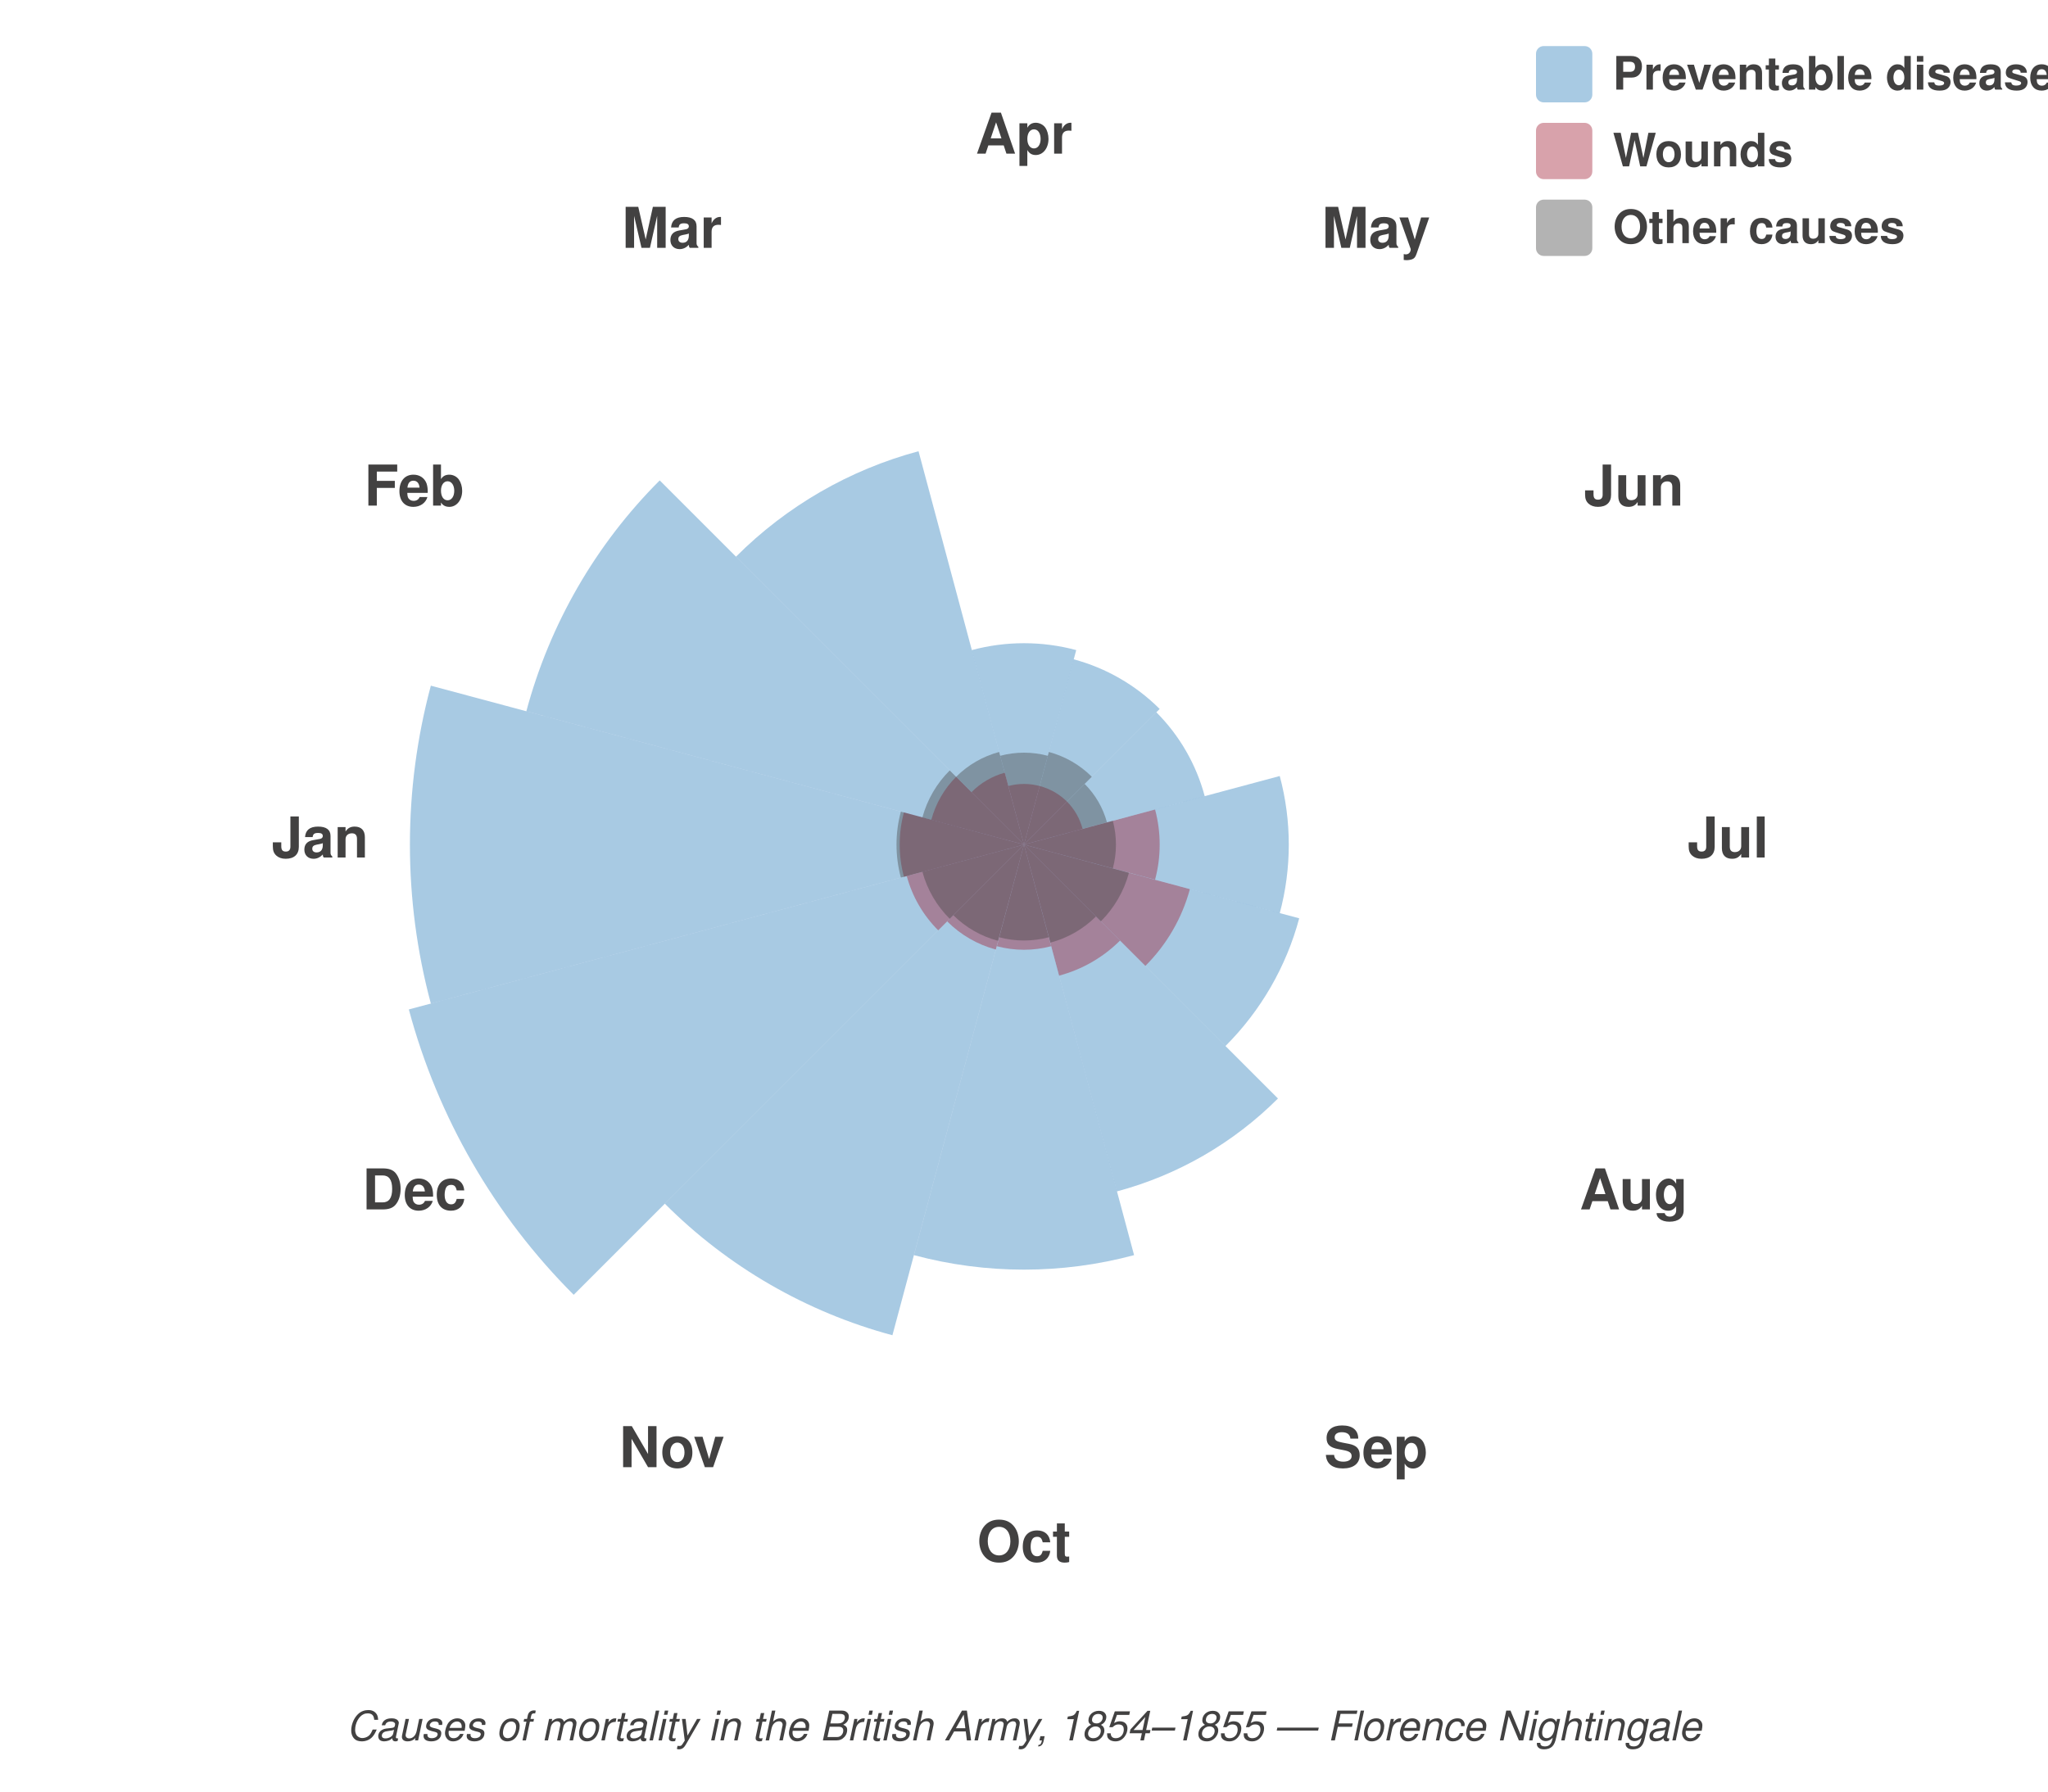
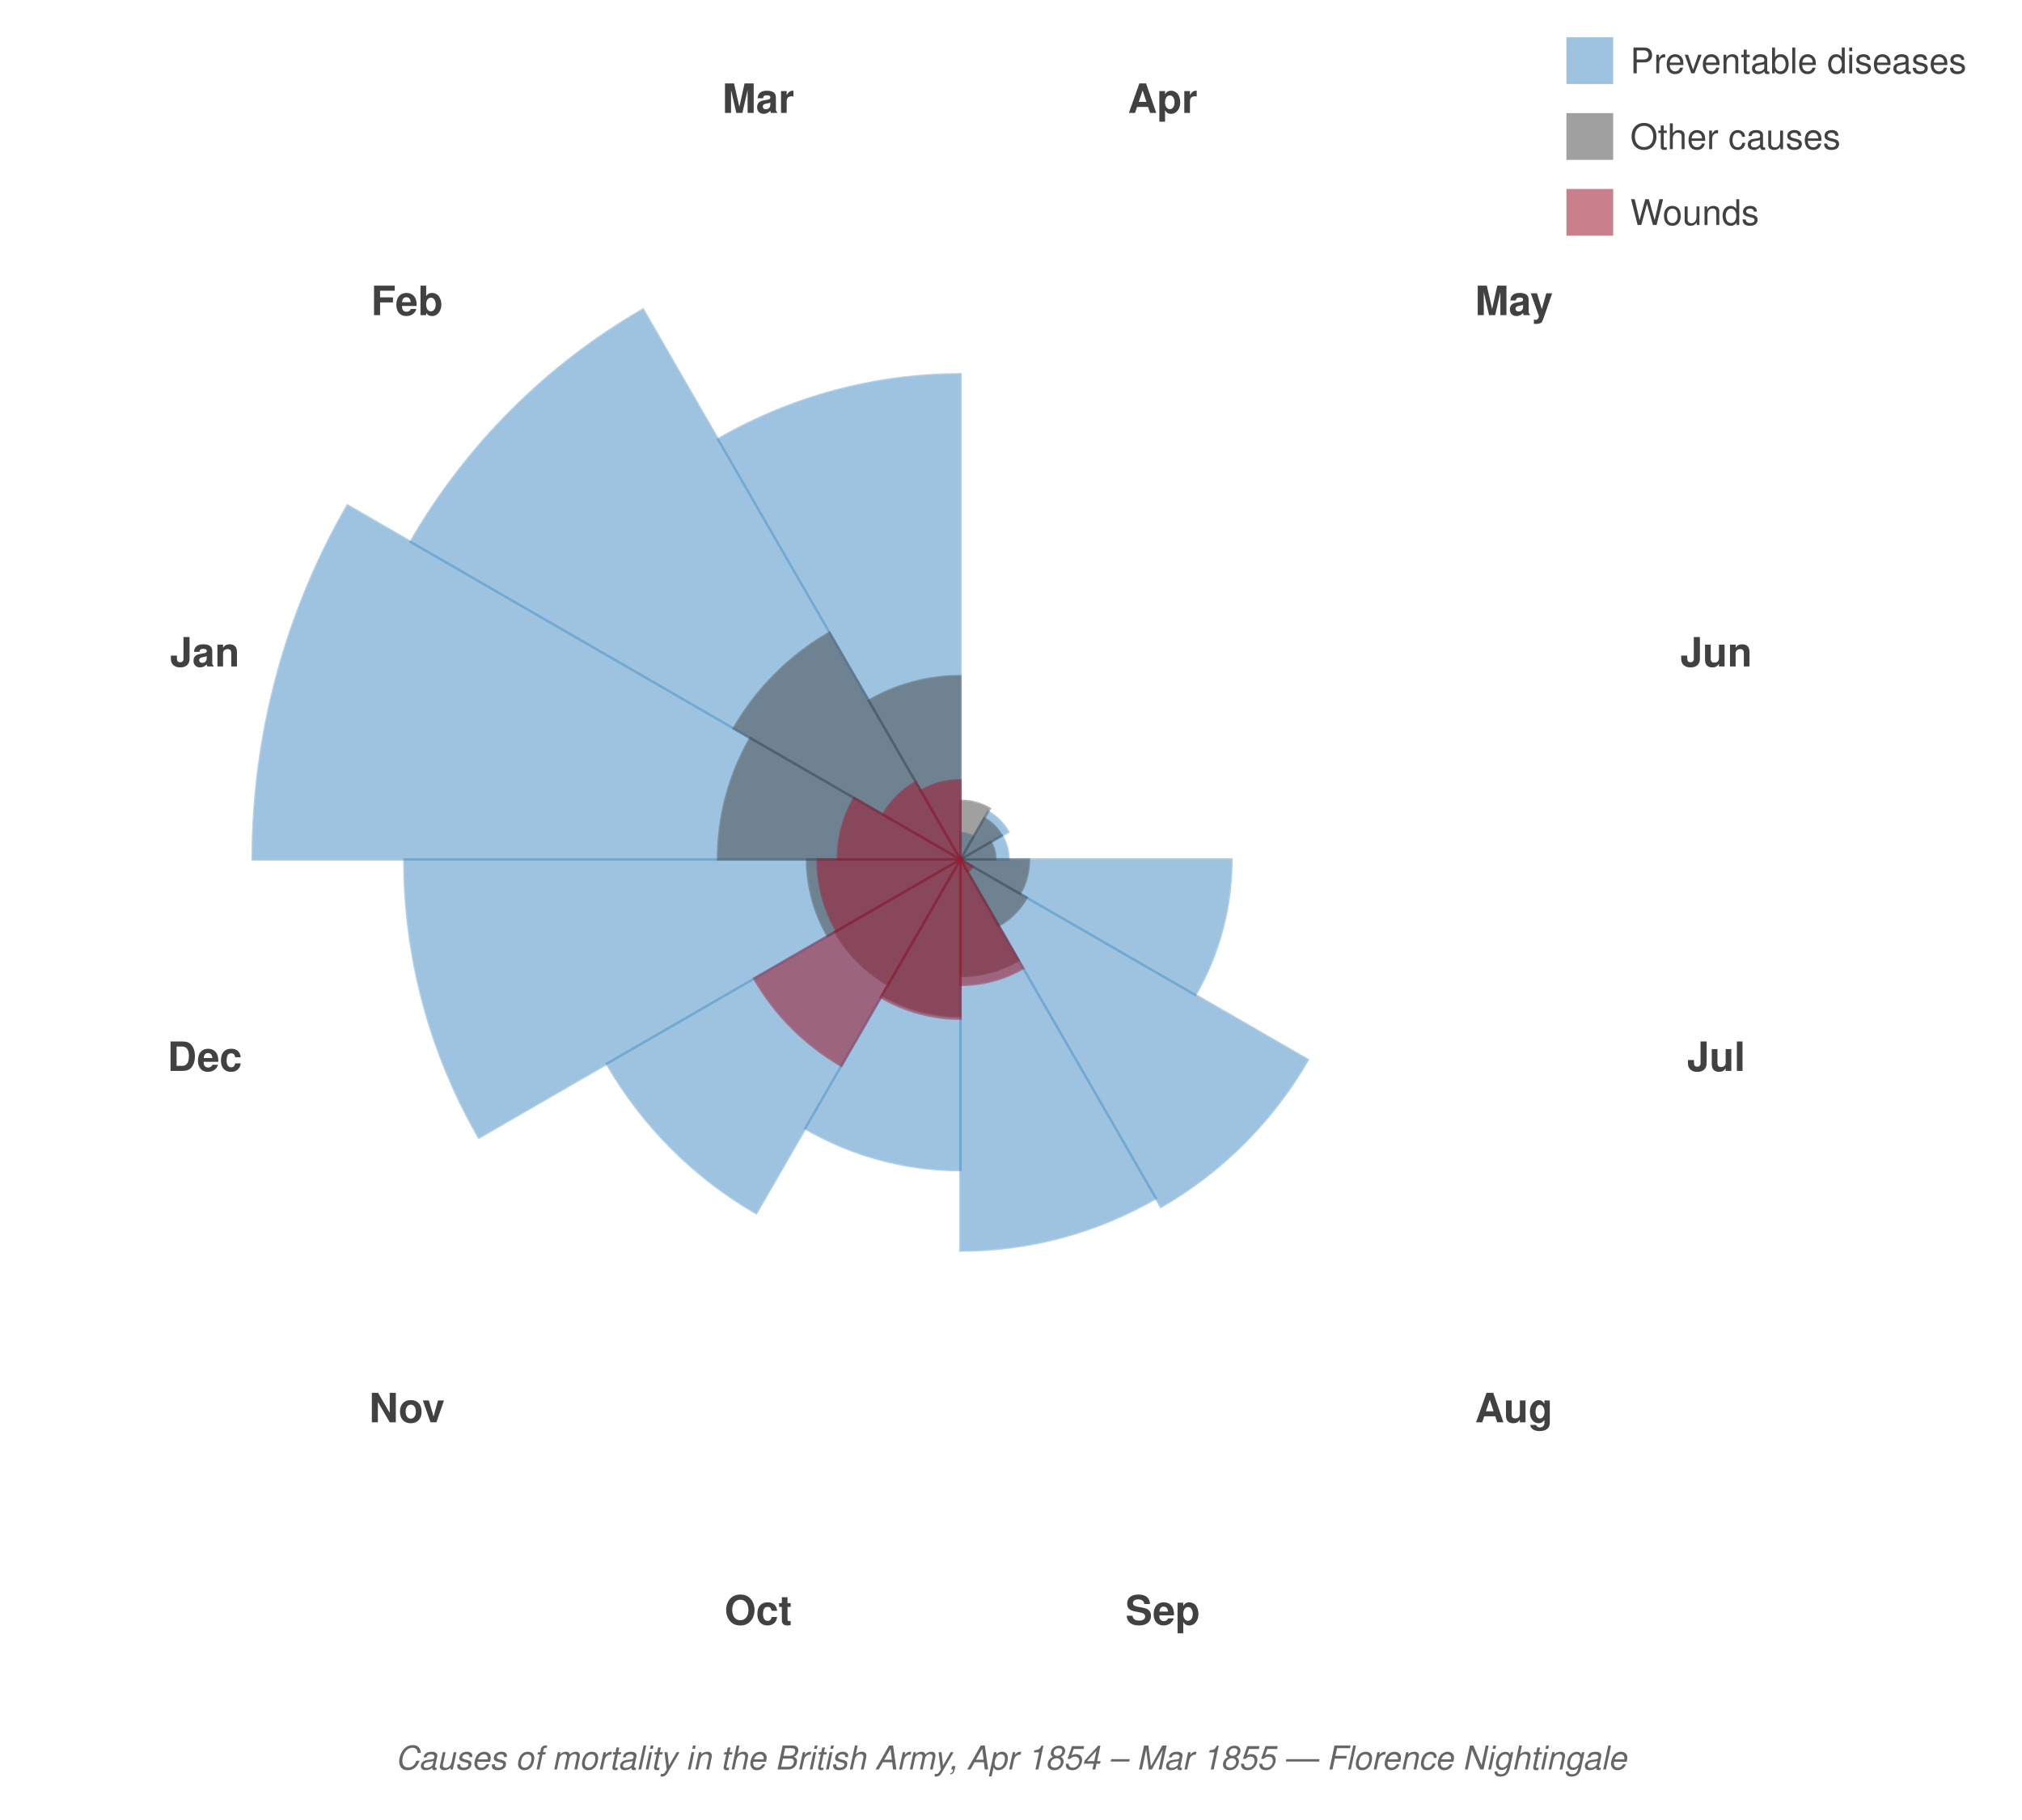
- <svg xmlns="http://www.w3.org/2000/svg" viewBox="0 0 800 700" width="800" height="700">
-   <defs>
-     <style>
-       text { font-family: Avenir, Helvetica, sans-serif; }
-     </style>
-   </defs>
-   <rect width="800" height="700" fill="none" />
-   <g transform="translate(400,330)">
-     <path d="M0,0 L-20.4,-76.0 A78.7,78.7 0 0,1 20.4,-76.0 Z" fill="#267aba" opacity="0.4" />
-     <path d="M0,0 L-6.1,-22.9 A23.7,23.7 0 0,1 6.1,-22.9 Z" fill="#9d162e" opacity="0.4" />
-     <path d="M0,0 L-9.3,-34.7 A36.0,36.0 0 0,1 9.3,-34.7 Z" fill="#424141" opacity="0.4" />
-     <path d="M0,0 L19.4,-72.4 A75.0,75.0 0 0,1 53.0,-53.0 Z" fill="#267aba" opacity="0.4" />
-     <path d="M0,0 L6.1,-22.9 A23.7,23.7 0 0,1 16.8,-16.8 Z" fill="#9d162e" opacity="0.4" />
-     <path d="M0,0 L9.7,-36.2 A37.5,37.5 0 0,1 26.5,-26.5 Z" fill="#424141" opacity="0.4" />
-     <path d="M0,0 L51.7,-51.7 A73.1,73.1 0 0,1 70.6,-18.9 Z" fill="#267aba" opacity="0.4" />
-     <path d="M0,0 L16.8,-16.8 A23.7,23.7 0 0,1 22.9,-6.1 Z" fill="#9d162e" opacity="0.4" />
-     <path d="M0,0 L23.7,-23.7 A33.5,33.5 0 0,1 32.4,-8.7 Z" fill="#424141" opacity="0.4" />
-     <path d="M0,0 L99.9,-26.8 A103.4,103.4 0 0,1 99.9,26.8 Z" fill="#267aba" opacity="0.4" />
-     <path d="M0,0 L51.2,-13.7 A53.0,53.0 0 0,1 51.2,13.7 Z" fill="#9d162e" opacity="0.4" />
-     <path d="M0,0 L34.7,-9.3 A36.0,36.0 0 0,1 34.7,9.3 Z" fill="#424141" opacity="0.4" />
-     <path d="M0,0 L107.5,28.8 A111.2,111.2 0 0,1 78.7,78.7 Z" fill="#267aba" opacity="0.4" />
-     <path d="M0,0 L64.8,17.4 A67.1,67.1 0 0,1 47.4,47.4 Z" fill="#9d162e" opacity="0.4" />
-     <path d="M0,0 L41.0,11.0 A42.4,42.4 0 0,1 30.0,30.0 Z" fill="#424141" opacity="0.4" />
-     <path d="M0,0 L99.2,99.2 A140.3,140.3 0 0,1 36.3,135.5 Z" fill="#267aba" opacity="0.4" />
-     <path d="M0,0 L37.5,37.5 A53.0,53.0 0 0,1 13.7,51.2 Z" fill="#9d162e" opacity="0.4" />
-     <path d="M0,0 L28.1,28.1 A39.7,39.7 0 0,1 10.3,38.3 Z" fill="#424141" opacity="0.4" />
-     <path d="M0,0 L43.0,160.4 A166.0,166.0 0 0,1 -43.0,160.4 Z" fill="#267aba" opacity="0.4" />
-     <path d="M0,0 L10.6,39.7 A41.1,41.1 0 0,1 -10.6,39.7 Z" fill="#9d162e" opacity="0.4" />
-     <path d="M0,0 L9.7,36.2 A37.5,37.5 0 0,1 -9.7,36.2 Z" fill="#424141" opacity="0.4" />
-     <path d="M0,0 L-51.4,191.7 A198.4,198.4 0 0,1 -140.3,140.3 Z" fill="#267aba" opacity="0.4" />
-     <path d="M0,0 L-11.0,41.0 A42.4,42.4 0 0,1 -30.0,30.0 Z" fill="#9d162e" opacity="0.4" />
-     <path d="M0,0 L-10.1,37.6 A39.0,39.0 0 0,1 -27.6,27.6 Z" fill="#424141" opacity="0.4" />
-     <path d="M0,0 L-175.9,175.9 A248.7,248.7 0 0,1 -240.3,64.4 Z" fill="#267aba" opacity="0.4" />
-     <path d="M0,0 L-33.5,33.5 A47.4,47.4 0 0,1 -45.8,12.3 Z" fill="#9d162e" opacity="0.4" />
-     <path d="M0,0 L-29.0,29.0 A41.1,41.1 0 0,1 -39.7,10.6 Z" fill="#424141" opacity="0.4" />
-     <path d="M0,0 L-231.7,62.1 A239.9,239.9 0 0,1 -231.7,-62.1 Z" fill="#267aba" opacity="0.4" />
-     <path d="M0,0 L-46.9,12.6 A48.6,48.6 0 0,1 -46.9,-12.6 Z" fill="#9d162e" opacity="0.4" />
-     <path d="M0,0 L-48.1,12.9 A49.7,49.7 0 0,1 -48.1,-12.9 Z" fill="#424141" opacity="0.4" />
-     <path d="M0,0 L-194.4,-52.1 A201.2,201.2 0 0,1 -142.3,-142.3 Z" fill="#267aba" opacity="0.4" />
-     <path d="M0,0 L-36.2,-9.7 A37.5,37.5 0 0,1 -26.5,-26.5 Z" fill="#9d162e" opacity="0.4" />
-     <path d="M0,0 L-39.7,-10.6 A41.1,41.1 0 0,1 -29.0,-29.0 Z" fill="#424141" opacity="0.4" />
-     <path d="M0,0 L-112.5,-112.5 A159.1,159.1 0 0,1 -41.2,-153.7 Z" fill="#267aba" opacity="0.4" />
-     <path d="M0,0 L-20.5,-20.5 A29.0,29.0 0 0,1 -7.5,-28.1 Z" fill="#9d162e" opacity="0.4" />
-     <path d="M0,0 L-26.5,-26.5 A37.5,37.5 0 0,1 -9.7,-36.2 Z" fill="#424141" opacity="0.4" />
-     <text x="0.0" y="-275.0" text-anchor="middle" dominant-baseline="central" font-size="22" font-weight="bold" fill="#424141">Apr</text>
-     <text x="137.5" y="-238.2" text-anchor="middle" dominant-baseline="central" font-size="22" font-weight="bold" fill="#424141">May</text>
-     <text x="238.2" y="-137.5" text-anchor="middle" dominant-baseline="central" font-size="22" font-weight="bold" fill="#424141">Jun</text>
-     <text x="275.0" y="-0.0" text-anchor="middle" dominant-baseline="central" font-size="22" font-weight="bold" fill="#424141">Jul</text>
-     <text x="238.2" y="137.5" text-anchor="middle" dominant-baseline="central" font-size="22" font-weight="bold" fill="#424141">Aug</text>
-     <text x="137.5" y="238.2" text-anchor="middle" dominant-baseline="central" font-size="22" font-weight="bold" fill="#424141">Sep</text>
-     <text x="0.0" y="275.0" text-anchor="middle" dominant-baseline="central" font-size="22" font-weight="bold" fill="#424141">Oct</text>
-     <text x="-137.5" y="238.2" text-anchor="middle" dominant-baseline="central" font-size="22" font-weight="bold" fill="#424141">Nov</text>
-     <text x="-238.2" y="137.5" text-anchor="middle" dominant-baseline="central" font-size="22" font-weight="bold" fill="#424141">Dec</text>
-     <text x="-275.0" y="0.0" text-anchor="middle" dominant-baseline="central" font-size="22" font-weight="bold" fill="#424141">Jan</text>
-     <text x="-238.2" y="-137.5" text-anchor="middle" dominant-baseline="central" font-size="22" font-weight="bold" fill="#424141">Feb</text>
-     <text x="-137.5" y="-238.2" text-anchor="middle" dominant-baseline="central" font-size="22" font-weight="bold" fill="#424141">Mar</text>
-   </g>
-   <rect x="600" y="18" width="22" height="22" fill="#267aba" opacity="0.4" rx="3" />
-   <text x="630" y="35" font-size="18" fill="#424141" font-weight="bold">Preventable diseases</text>
-   <rect x="600" y="48" width="22" height="22" fill="#9d162e" opacity="0.4" rx="3" />
-   <text x="630" y="65" font-size="18" fill="#424141" font-weight="bold">Wounds</text>
-   <rect x="600" y="78" width="22" height="22" fill="#424141" opacity="0.4" rx="3" />
-   <text x="630" y="95" font-size="18" fill="#424141" font-weight="bold">Other causes</text>
-   <text x="400" y="680" text-anchor="middle" font-size="16" fill="#424141" font-style="italic">Causes of mortality in the British Army, 1854–1855 — Florence Nightingale</text>
+ <svg xmlns="http://www.w3.org/2000/svg" viewBox="0 0 800 720" font-family="Avenir, Helvetica, sans-serif">
+   <rect width="800" height="720" fill="none" />
+   <path d="M 380 340 L 380.0 329.6 A 10.4 10.4 0 0 1 385.2 331.0 Z" fill="#267aba" opacity="0.45" stroke="#267aba" stroke-width="1" stroke-opacity="0.8" />
+   <path d="M 380 340 L 390.9 321.1 A 21.8 21.8 0 0 1 398.9 329.1 Z" fill="#267aba" opacity="0.45" stroke="#267aba" stroke-width="1" stroke-opacity="0.8" />
+   <path d="M 380 340 L 396.4 330.5 A 19.0 19.0 0 0 1 399.0 340.0 Z" fill="#267aba" opacity="0.45" stroke="#267aba" stroke-width="1" stroke-opacity="0.8" />
+   <path d="M 380 340 L 487.2 340.0 A 107.2 107.2 0 0 1 472.9 393.6 Z" fill="#267aba" opacity="0.45" stroke="#267aba" stroke-width="1" stroke-opacity="0.8" />
+   <path d="M 380 340 L 517.4 419.3 A 158.7 158.7 0 0 1 459.3 477.4 Z" fill="#267aba" opacity="0.45" stroke="#267aba" stroke-width="1" stroke-opacity="0.8" />
+   <path d="M 380 340 L 457.3 474.0 A 154.7 154.7 0 0 1 380.0 494.7 Z" fill="#267aba" opacity="0.45" stroke="#267aba" stroke-width="1" stroke-opacity="0.8" />
+   <path d="M 380 340 L 380.0 462.9 A 122.9 122.9 0 0 1 318.6 446.4 Z" fill="#267aba" opacity="0.45" stroke="#267aba" stroke-width="1" stroke-opacity="0.8" />
+   <path d="M 380 340 L 299.2 479.9 A 161.6 161.6 0 0 1 240.1 420.8 Z" fill="#267aba" opacity="0.45" stroke="#267aba" stroke-width="1" stroke-opacity="0.8" />
+   <path d="M 380 340 L 189.5 450.0 A 220.0 220.0 0 0 1 160.0 340.0 Z" fill="#267aba" opacity="0.45" stroke="#267aba" stroke-width="1" stroke-opacity="0.8" />
+   <path d="M 380 340 L 100.0 340.0 A 280.0 280.0 0 0 1 137.5 200.0 Z" fill="#267aba" opacity="0.45" stroke="#267aba" stroke-width="1" stroke-opacity="0.8" />
+   <path d="M 380 340 L 162.5 214.4 A 251.1 251.1 0 0 1 254.4 122.5 Z" fill="#267aba" opacity="0.45" stroke="#267aba" stroke-width="1" stroke-opacity="0.8" />
+   <path d="M 380 340 L 284.1 173.8 A 191.9 191.9 0 0 1 380.0 148.1 Z" fill="#267aba" opacity="0.45" stroke="#267aba" stroke-width="1" stroke-opacity="0.8" />
+   <path d="M 380 340 L 380.0 316.8 A 23.2 23.2 0 0 1 391.6 319.9 Z" fill="#424141" opacity="0.5" stroke="#424141" stroke-width="1" stroke-opacity="0.8" />
+   <path d="M 380 340 L 389.4 323.7 A 18.8 18.8 0 0 1 396.3 330.6 Z" fill="#424141" opacity="0.5" stroke="#424141" stroke-width="1" stroke-opacity="0.8" />
+   <path d="M 380 340 L 392.0 333.1 A 13.8 13.8 0 0 1 393.8 340.0 Z" fill="#424141" opacity="0.5" stroke="#424141" stroke-width="1" stroke-opacity="0.8" />
+   <path d="M 380 340 L 407.1 340.0 A 27.1 27.1 0 0 1 403.5 353.6 Z" fill="#424141" opacity="0.5" stroke="#424141" stroke-width="1" stroke-opacity="0.8" />
+   <path d="M 380 340 L 406.2 355.1 A 30.2 30.2 0 0 1 395.1 366.2 Z" fill="#424141" opacity="0.5" stroke="#424141" stroke-width="1" stroke-opacity="0.8" />
+   <path d="M 380 340 L 403.0 379.9 A 46.1 46.1 0 0 1 380.0 386.1 Z" fill="#424141" opacity="0.5" stroke="#424141" stroke-width="1" stroke-opacity="0.8" />
+   <path d="M 380 340 L 380.0 402.0 A 62.0 62.0 0 0 1 349.0 393.7 Z" fill="#424141" opacity="0.5" stroke="#424141" stroke-width="1" stroke-opacity="0.8" />
+   <path d="M 380 340 L 351.4 389.6 A 57.3 57.3 0 0 1 330.4 368.6 Z" fill="#424141" opacity="0.5" stroke="#424141" stroke-width="1" stroke-opacity="0.8" />
+   <path d="M 380 340 L 327.5 370.3 A 60.7 60.7 0 0 1 319.3 340.0 Z" fill="#424141" opacity="0.5" stroke="#424141" stroke-width="1" stroke-opacity="0.8" />
+   <path d="M 380 340 L 284.1 340.0 A 95.9 95.9 0 0 1 296.9 292.0 Z" fill="#424141" opacity="0.5" stroke="#424141" stroke-width="1" stroke-opacity="0.8" />
+   <path d="M 380 340 L 290.3 288.2 A 103.6 103.6 0 0 1 328.2 250.3 Z" fill="#424141" opacity="0.5" stroke="#424141" stroke-width="1" stroke-opacity="0.8" />
+   <path d="M 380 340 L 343.7 277.2 A 72.5 72.5 0 0 1 380.0 267.5 Z" fill="#424141" opacity="0.5" stroke="#424141" stroke-width="1" stroke-opacity="0.8" />
+   <path d="M 380 340 L 384.8 342.8 A 5.5 5.5 0 0 1 382.8 344.8 Z" fill="#9d162e" opacity="0.55" stroke="#9d162e" stroke-width="1" stroke-opacity="0.8" />
+   <path d="M 380 340 L 404.8 383.0 A 49.6 49.6 0 0 1 380.0 389.6 Z" fill="#9d162e" opacity="0.55" stroke="#9d162e" stroke-width="1" stroke-opacity="0.8" />
+   <path d="M 380 340 L 380.0 403.0 A 63.0 63.0 0 0 1 348.5 394.5 Z" fill="#9d162e" opacity="0.55" stroke="#9d162e" stroke-width="1" stroke-opacity="0.8" />
+   <path d="M 380 340 L 332.9 421.6 A 94.2 94.2 0 0 1 298.4 387.1 Z" fill="#9d162e" opacity="0.55" stroke="#9d162e" stroke-width="1" stroke-opacity="0.8" />
+   <path d="M 380 340 L 331.0 368.3 A 56.5 56.5 0 0 1 323.5 340.0 Z" fill="#9d162e" opacity="0.55" stroke="#9d162e" stroke-width="1" stroke-opacity="0.8" />
+   <path d="M 380 340 L 331.5 340.0 A 48.5 48.5 0 0 1 338.0 315.7 Z" fill="#9d162e" opacity="0.55" stroke="#9d162e" stroke-width="1" stroke-opacity="0.8" />
+   <path d="M 380 340 L 349.4 322.3 A 35.3 35.3 0 0 1 362.3 309.4 Z" fill="#9d162e" opacity="0.55" stroke="#9d162e" stroke-width="1" stroke-opacity="0.8" />
+   <path d="M 380 340 L 364.3 312.9 A 31.3 31.3 0 0 1 380.0 308.7 Z" fill="#9d162e" opacity="0.55" stroke="#9d162e" stroke-width="1" stroke-opacity="0.8" />
+   <text x="460" y="41" text-anchor="middle" dominant-baseline="central" font-size="16" font-weight="600" fill="#424141">Apr</text>
+   <text x="599" y="121" text-anchor="middle" dominant-baseline="central" font-size="16" font-weight="600" fill="#424141">May</text>
+   <text x="679" y="260" text-anchor="middle" dominant-baseline="central" font-size="16" font-weight="600" fill="#424141">Jun</text>
+   <text x="679" y="420" text-anchor="middle" dominant-baseline="central" font-size="16" font-weight="600" fill="#424141">Jul</text>
+   <text x="599" y="559" text-anchor="middle" dominant-baseline="central" font-size="16" font-weight="600" fill="#424141">Aug</text>
+   <text x="460" y="639" text-anchor="middle" dominant-baseline="central" font-size="16" font-weight="600" fill="#424141">Sep</text>
+   <text x="300" y="639" text-anchor="middle" dominant-baseline="central" font-size="16" font-weight="600" fill="#424141">Oct</text>
+   <text x="161" y="559" text-anchor="middle" dominant-baseline="central" font-size="16" font-weight="600" fill="#424141">Nov</text>
+   <text x="81" y="420" text-anchor="middle" dominant-baseline="central" font-size="16" font-weight="600" fill="#424141">Dec</text>
+   <text x="81" y="260" text-anchor="middle" dominant-baseline="central" font-size="16" font-weight="600" fill="#424141">Jan</text>
+   <text x="161" y="121" text-anchor="middle" dominant-baseline="central" font-size="16" font-weight="600" fill="#424141">Feb</text>
+   <text x="300" y="41" text-anchor="middle" dominant-baseline="central" font-size="16" font-weight="600" fill="#424141">Mar</text>
+   <rect x="620" y="15" width="18" height="18" fill="#267aba" opacity="0.45" stroke="#267aba" stroke-width="0.5" />
+   <text x="645" y="29" font-size="14" fill="#424141">Preventable diseases</text>
+   <rect x="620" y="45" width="18" height="18" fill="#424141" opacity="0.5" stroke="#424141" stroke-width="0.5" />
+   <text x="645" y="59" font-size="14" fill="#424141">Other causes</text>
+   <rect x="620" y="75" width="18" height="18" fill="#9d162e" opacity="0.55" stroke="#9d162e" stroke-width="0.5" />
+   <text x="645" y="89" font-size="14" fill="#424141">Wounds</text>
+   <text x="400" y="700" text-anchor="middle" font-size="13" fill="#666" font-style="italic">Causes of mortality in the British Army, Apr 1854 – Mar 1855 — Florence Nightingale</text>
</svg>
